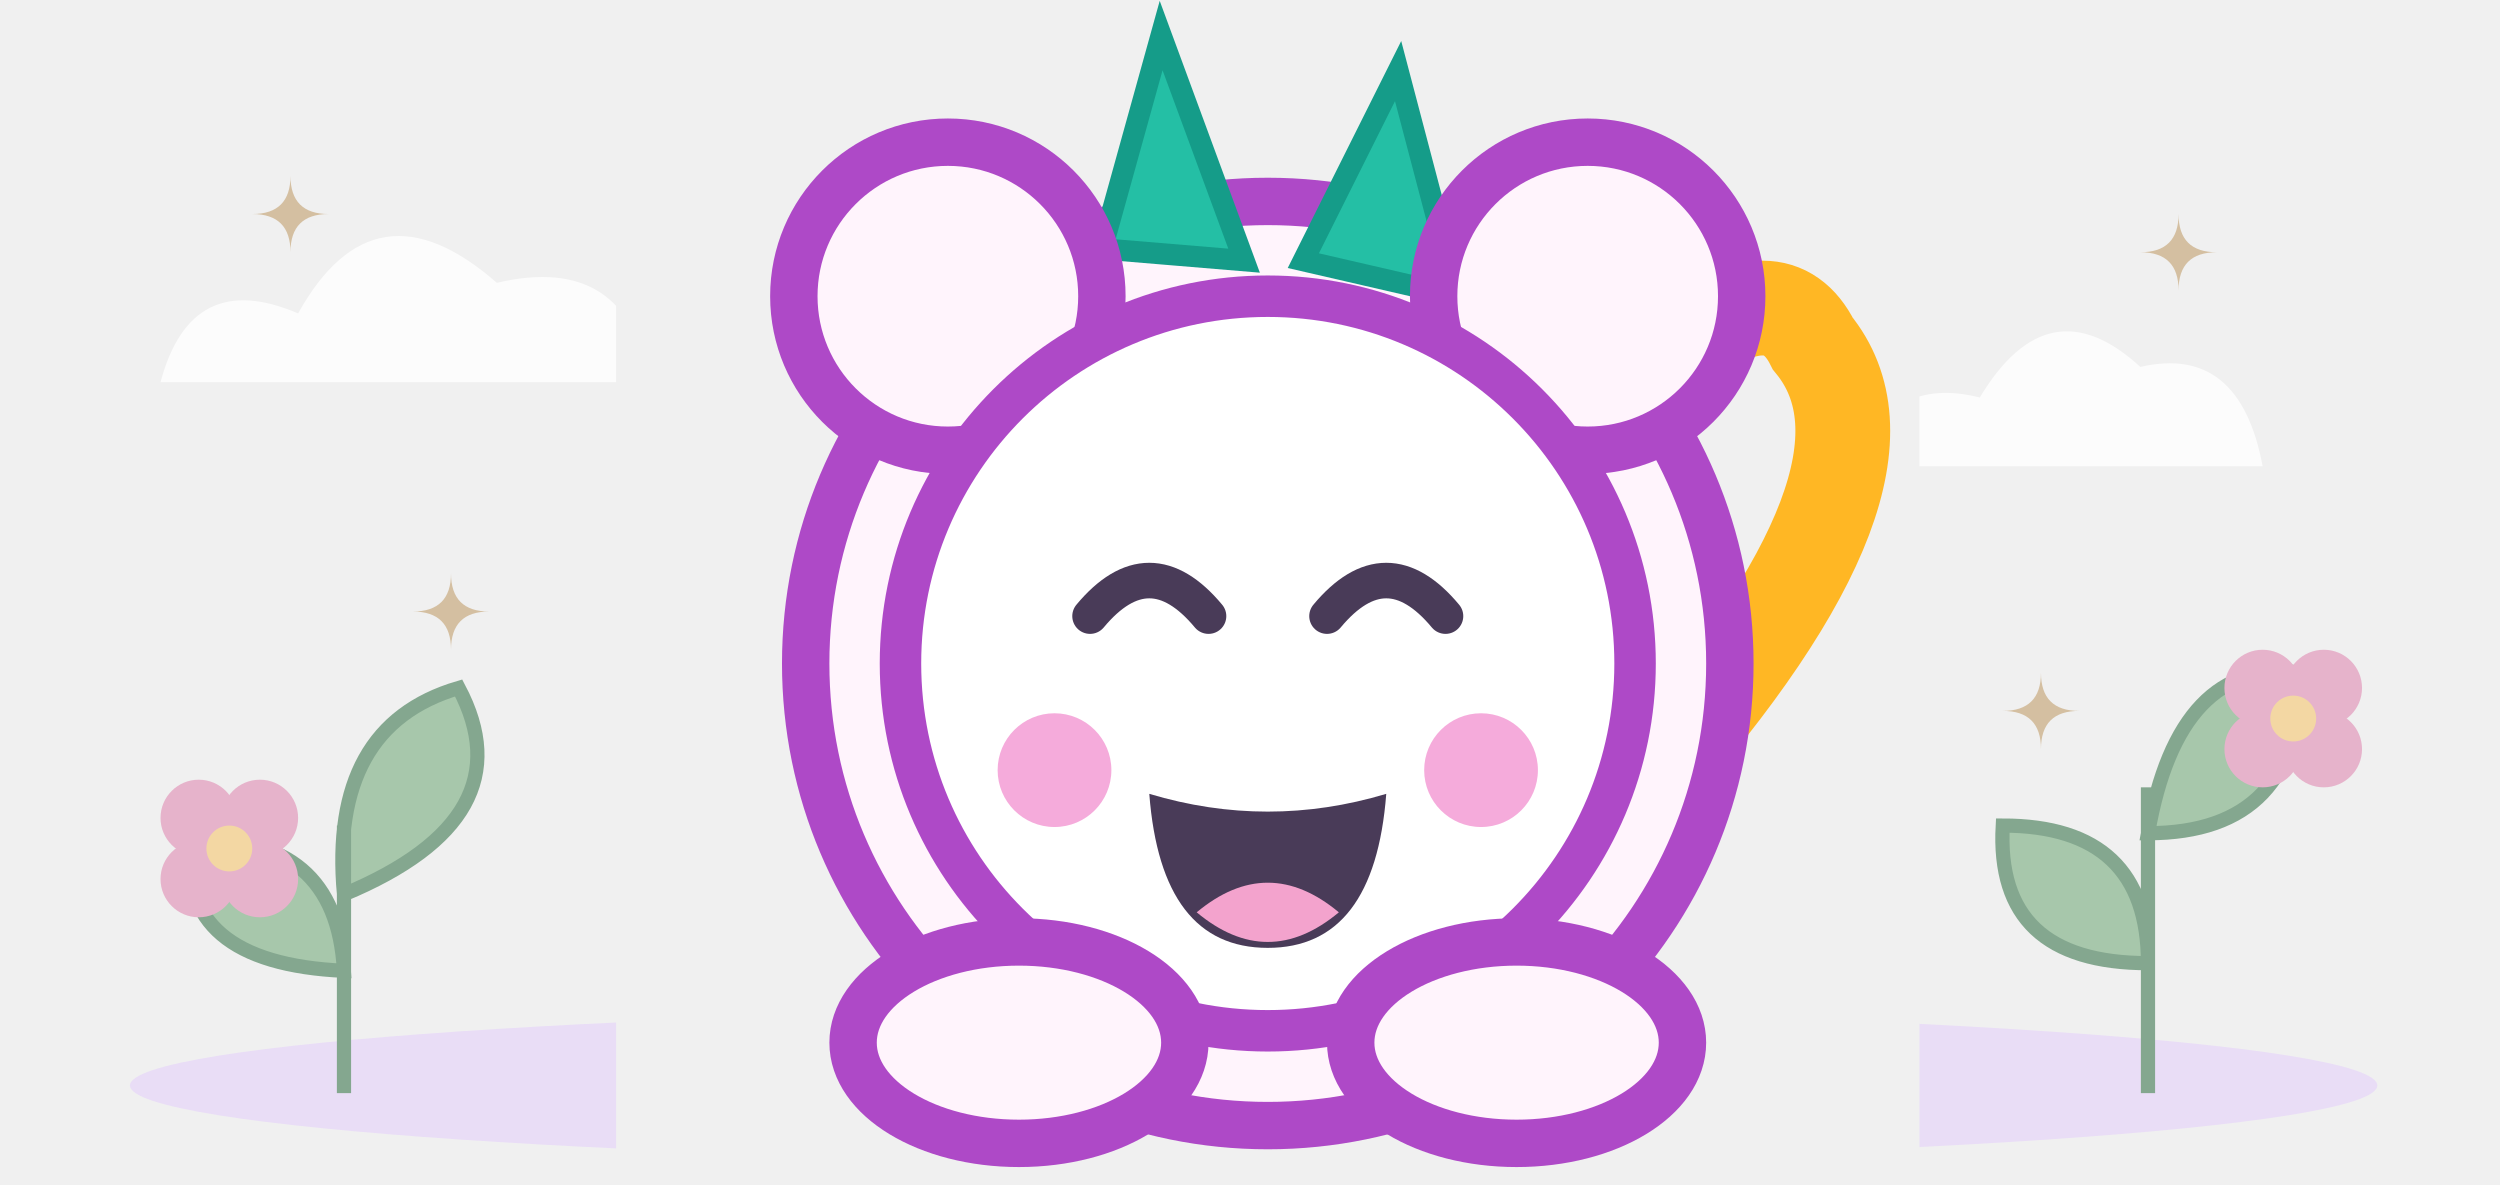
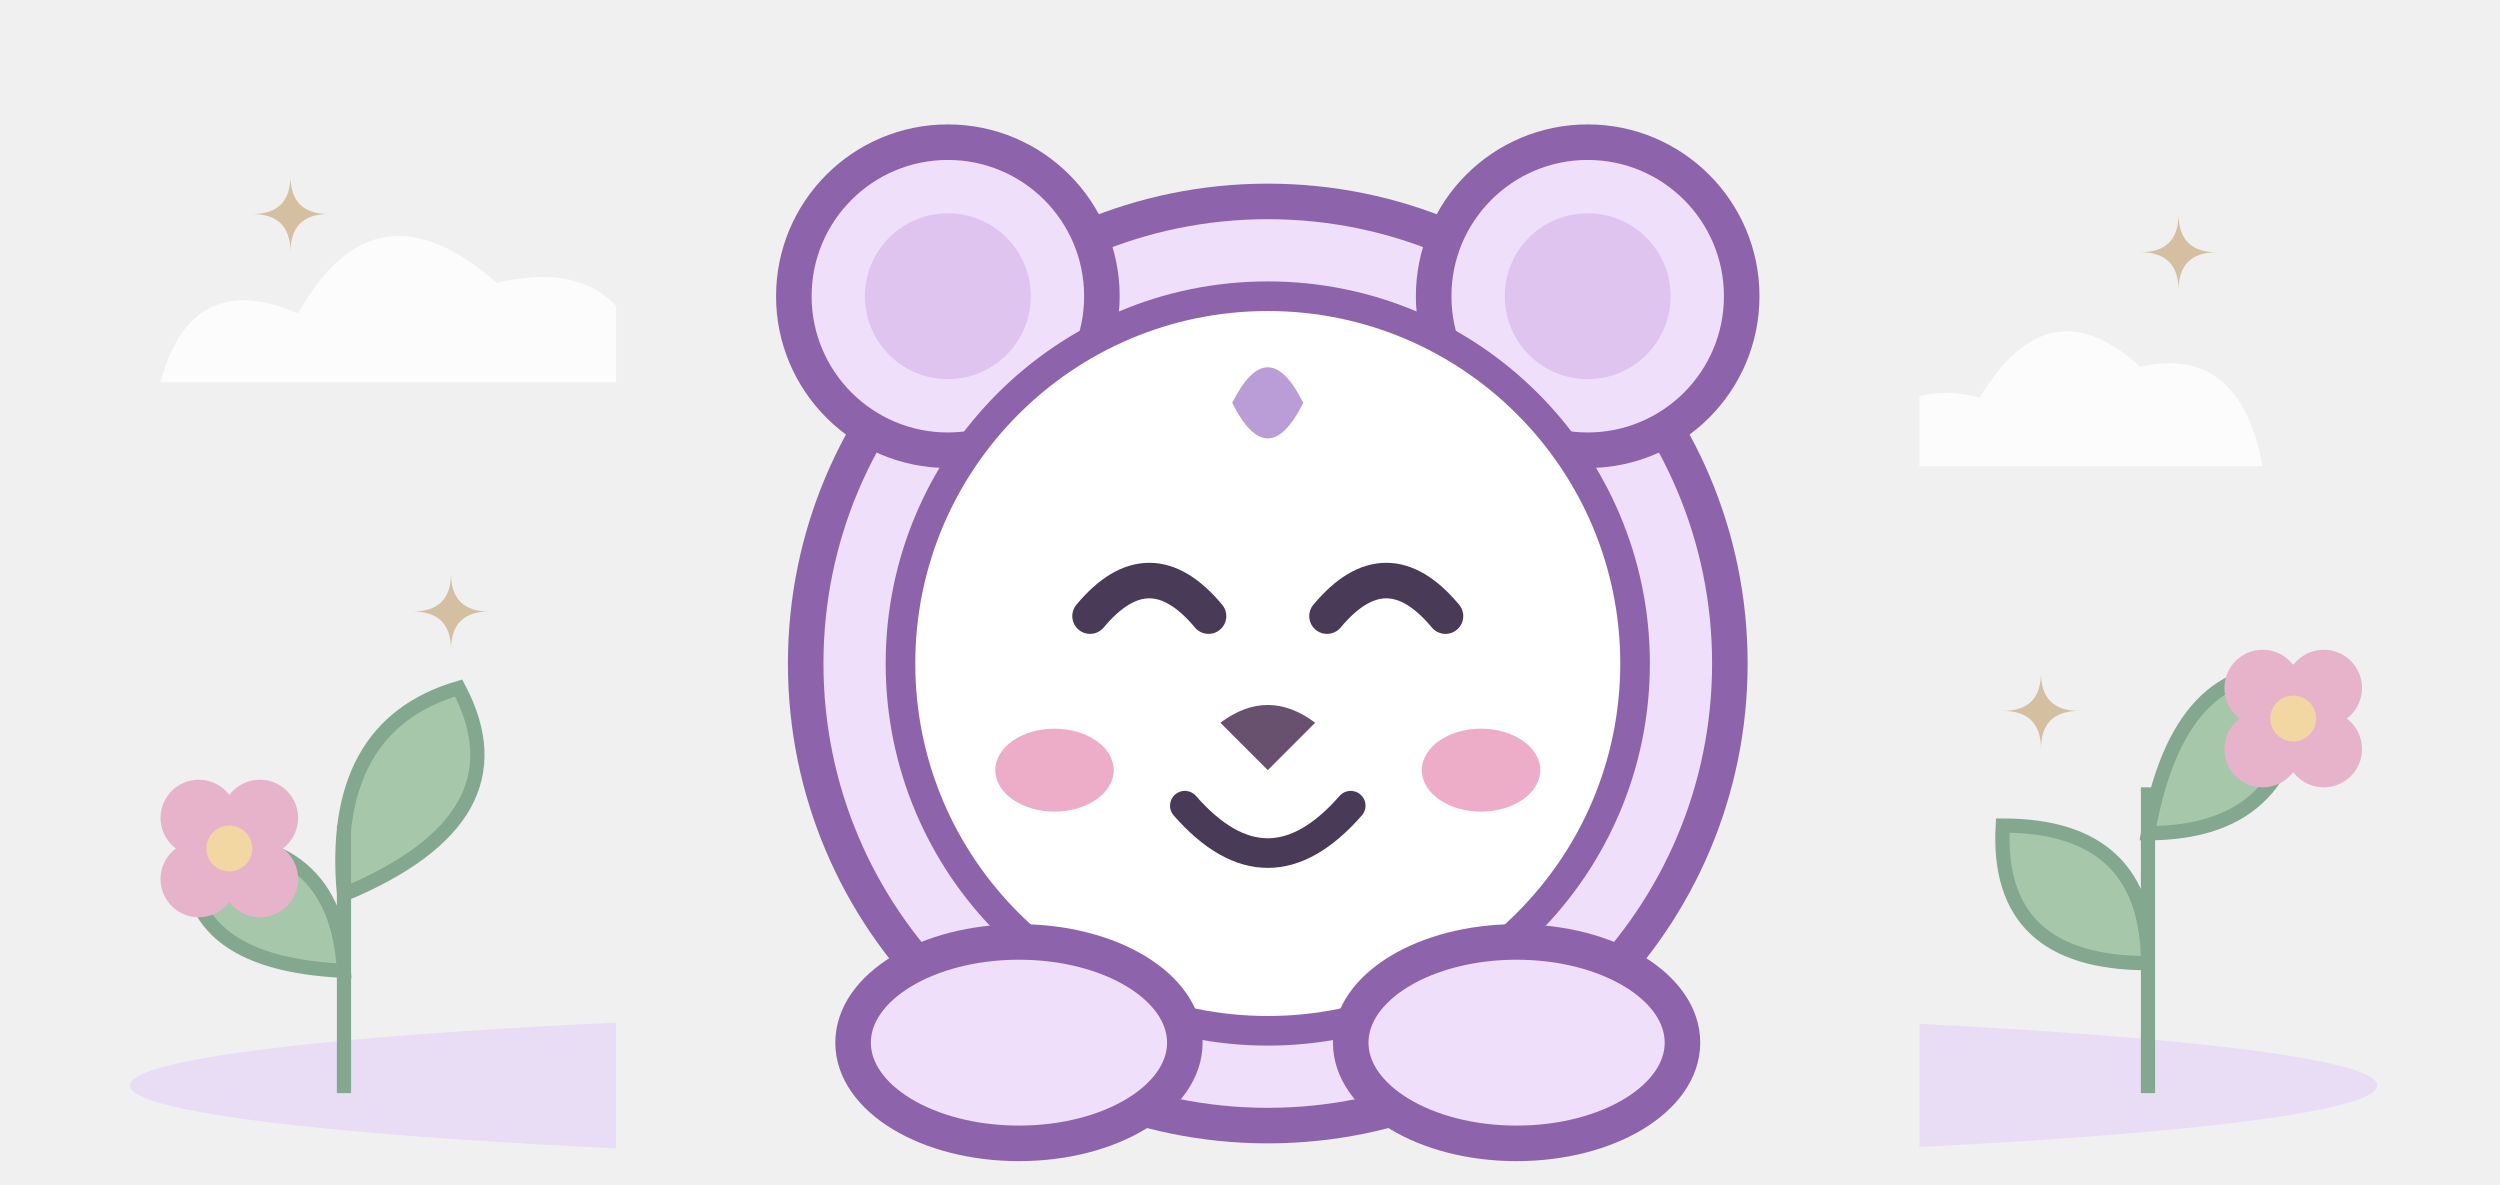
<svg xmlns="http://www.w3.org/2000/svg" width="211" height="100" viewBox="0 0 211 100" fill="none">
  <defs>
    <mask id="pl-cozy-clear">
      <rect width="211" height="100" fill="white" />
      <rect x="52" y="0" width="110" height="100" fill="black" />
    </mask>
  </defs>
  <g mask="url(#pl-cozy-clear)">
    <path d="M105.806 98.064C158.184 98.064 200.645 95.176 200.645 91.613C200.645 88.05 158.184 85.161 105.806 85.161C53.428 85.161 10.968 88.05 10.968 91.613C10.968 95.176 53.428 98.064 105.806 98.064Z" fill="#E9DDF6" />
    <path opacity="0.8" d="M13.548 32.258C15.269 25.806 19.14 23.871 25.161 26.452C29.462 18.71 35.054 17.849 41.935 23.871C49.247 22.151 53.548 24.946 54.839 32.258H13.548ZM156.774 39.355C158.495 34.194 161.935 32.258 167.097 33.548C170.968 27.097 175.484 26.236 180.645 30.968C186.237 29.677 189.677 32.473 190.968 39.355H156.774Z" fill="white" />
    <path d="M24.516 14.839C24.516 16.989 23.441 18.064 21.29 18.064C23.441 18.064 24.516 19.14 24.516 21.29C24.516 19.14 25.591 18.064 27.742 18.064C25.591 18.064 24.516 16.989 24.516 14.839Z" fill="#D4BFA1" />
    <path d="M183.871 18.064C183.871 20.215 182.796 21.29 180.645 21.29C182.796 21.29 183.871 22.366 183.871 24.516C183.871 22.366 184.946 21.29 187.097 21.29C184.946 21.29 183.871 20.215 183.871 18.064Z" fill="#D4BFA1" />
    <path d="M172.258 56.774C172.258 58.925 171.183 60 169.032 60C171.183 60 172.258 61.075 172.258 63.226C172.258 61.075 173.333 60 175.484 60C173.333 60 172.258 58.925 172.258 56.774Z" fill="#D4BFA1" />
    <path d="M38.065 48.387C38.065 50.538 36.989 51.613 34.839 51.613C36.989 51.613 38.065 52.688 38.065 54.839C38.065 52.688 39.14 51.613 41.29 51.613C39.14 51.613 38.065 50.538 38.065 48.387Z" fill="#D4BFA1" />
    <path d="M29.032 92.258V69.677V92.258ZM29.032 81.936C19.57 81.505 15.269 77.85 16.129 70.968C24.301 70.538 28.602 74.194 29.032 81.936ZM29.032 75.484C28.172 66.022 31.398 60.215 38.71 58.065C42.581 65.376 39.355 71.183 29.032 75.484ZM181.29 92.258V66.452V92.258ZM181.29 81.29C172.688 81.29 168.602 77.419 169.032 69.677C177.204 69.677 181.29 73.548 181.29 81.29ZM181.29 70.323C183.011 60.43 187.312 55.914 194.194 56.774C194.194 65.806 189.892 70.323 181.29 70.323Z" fill="#A7C7AB" />
    <path d="M29.032 92.258V69.677M181.29 92.258V66.452M29.032 81.936C19.57 81.505 15.269 77.85 16.129 70.968C24.301 70.538 28.602 74.194 29.032 81.936ZM29.032 75.484C28.172 66.022 31.398 60.215 38.71 58.065C42.581 65.376 39.355 71.183 29.032 75.484ZM181.29 81.29C172.688 81.29 168.602 77.419 169.032 69.677C177.204 69.677 181.29 73.548 181.29 81.29ZM181.29 70.323C183.011 60.43 187.312 55.914 194.194 56.774C194.194 65.806 189.892 70.323 181.29 70.323Z" stroke="#84A78F" stroke-width="1.2" />
    <path d="M16.774 72.258C18.556 72.258 20 70.814 20 69.032C20 67.251 18.556 65.806 16.774 65.806C14.993 65.806 13.548 67.251 13.548 69.032C13.548 70.814 14.993 72.258 16.774 72.258Z" fill="#E6B3CB" />
    <path d="M21.936 72.258C23.717 72.258 25.161 70.814 25.161 69.032C25.161 67.251 23.717 65.806 21.936 65.806C20.154 65.806 18.71 67.251 18.71 69.032C18.71 70.814 20.154 72.258 21.936 72.258Z" fill="#E6B3CB" />
    <path d="M16.774 77.419C18.556 77.419 20 75.975 20 74.194C20 72.412 18.556 70.968 16.774 70.968C14.993 70.968 13.548 72.412 13.548 74.194C13.548 75.975 14.993 77.419 16.774 77.419Z" fill="#E6B3CB" />
    <path d="M21.936 77.419C23.717 77.419 25.161 75.975 25.161 74.194C25.161 72.412 23.717 70.968 21.936 70.968C20.154 70.968 18.71 72.412 18.71 74.194C18.71 75.975 20.154 77.419 21.936 77.419Z" fill="#E6B3CB" />
    <path d="M19.355 73.548C20.424 73.548 21.29 72.682 21.29 71.613C21.29 70.544 20.424 69.677 19.355 69.677C18.286 69.677 17.419 70.544 17.419 71.613C17.419 72.682 18.286 73.548 19.355 73.548Z" fill="#F3D7A3" />
    <path d="M190.968 61.29C192.749 61.29 194.194 59.846 194.194 58.065C194.194 56.283 192.749 54.839 190.968 54.839C189.186 54.839 187.742 56.283 187.742 58.065C187.742 59.846 189.186 61.29 190.968 61.29Z" fill="#E6B3CB" />
    <path d="M196.129 61.29C197.911 61.29 199.355 59.846 199.355 58.065C199.355 56.283 197.911 54.839 196.129 54.839C194.347 54.839 192.903 56.283 192.903 58.065C192.903 59.846 194.347 61.29 196.129 61.29Z" fill="#E6B3CB" />
    <path d="M190.968 66.452C192.749 66.452 194.194 65.007 194.194 63.226C194.194 61.444 192.749 60 190.968 60C189.186 60 187.742 61.444 187.742 63.226C187.742 65.007 189.186 66.452 190.968 66.452Z" fill="#E6B3CB" />
    <path d="M196.129 66.452C197.911 66.452 199.355 65.007 199.355 63.226C199.355 61.444 197.911 60 196.129 60C194.347 60 192.903 61.444 192.903 63.226C192.903 65.007 194.347 66.452 196.129 66.452Z" fill="#E6B3CB" />
    <path d="M193.548 62.581C194.617 62.581 195.484 61.714 195.484 60.645C195.484 59.576 194.617 58.71 193.548 58.71C192.479 58.71 191.613 59.576 191.613 60.645C191.613 61.714 192.479 62.581 193.548 62.581Z" fill="#F3D7A3" />
    <path d="M85.161 43.871C92.287 43.871 98.064 38.094 98.064 30.968C98.064 23.841 92.287 18.064 85.161 18.064C78.035 18.064 72.258 23.841 72.258 30.968C72.258 38.094 78.035 43.871 85.161 43.871Z" fill="#CBB5E6" stroke="#9B829A" stroke-width="1.5" />
    <path d="M129.677 43.871C136.804 43.871 142.581 38.094 142.581 30.968C142.581 23.841 136.804 18.064 129.677 18.064C122.551 18.064 116.774 23.841 116.774 30.968C116.774 38.094 122.551 43.871 129.677 43.871Z" fill="#CBB5E6" stroke="#9B829A" stroke-width="1.5" />
    <path d="M85.161 37.419C88.724 37.419 91.613 34.531 91.613 30.968C91.613 27.405 88.724 24.516 85.161 24.516C81.598 24.516 78.71 27.405 78.71 30.968C78.71 34.531 81.598 37.419 85.161 37.419Z" fill="#F0E6FA" />
    <path d="M129.677 37.419C133.241 37.419 136.129 34.531 136.129 30.968C136.129 27.405 133.241 24.516 129.677 24.516C126.114 24.516 123.226 27.405 123.226 30.968C123.226 34.531 126.114 37.419 129.677 37.419Z" fill="#F0E6FA" />
    <path d="M78.71 42.581C72.258 36.559 67.527 37.634 64.516 45.806C58.925 49.677 58.065 54.624 61.935 60.645C55.914 67.527 56.774 73.333 64.516 78.064C63.226 87.527 67.742 92.043 78.064 91.613C82.366 98.064 87.957 98.925 94.839 94.194C101.29 100.645 107.527 100.645 113.548 94.194C122.151 99.785 128.817 98.925 133.548 91.613C143.441 91.613 147.527 86.882 145.806 77.419C153.548 73.548 155.054 67.742 150.323 60C154.194 51.828 152.043 45.806 143.871 41.935C140.86 32.473 135.914 29.677 129.032 33.548C121.72 26.237 114.194 26.021 106.452 32.903C100.43 27.312 94.839 30.538 89.677 42.581H78.71Z" fill="#CBB5E6" stroke="#9B829A" stroke-width="1.5" />
    <path d="M88.387 96.774C96.226 96.774 102.581 93.308 102.581 89.032C102.581 84.757 96.226 81.29 88.387 81.29C80.548 81.29 74.194 84.757 74.194 89.032C74.194 93.308 80.548 96.774 88.387 96.774Z" fill="#CBB5E6" stroke="#9B829A" stroke-width="1.2" />
    <path d="M127.097 96.774C134.936 96.774 141.29 93.308 141.29 89.032C141.29 84.757 134.936 81.29 127.097 81.29C119.258 81.29 112.903 84.757 112.903 89.032C112.903 93.308 119.258 96.774 127.097 96.774Z" fill="#CBB5E6" stroke="#9B829A" stroke-width="1.2" />
    <path d="M107.097 70.323C115.648 70.323 122.581 65.123 122.581 58.71C122.581 52.296 115.648 47.097 107.097 47.097C98.545 47.097 91.613 52.296 91.613 58.71C91.613 65.123 98.545 70.323 107.097 70.323Z" fill="#F0E6FA" />
    <path d="M104.516 55.484C106.237 53.763 107.957 53.763 109.677 55.484L107.097 58.71L104.516 55.484Z" fill="#9B829A" />
    <path d="M90.323 49.677C92.473 47.097 94.624 47.097 96.774 49.677M117.419 49.677C119.57 47.097 121.72 47.097 123.871 49.677" stroke="#69536D" stroke-width="2.5" stroke-linecap="round" />
    <path opacity="0.6" d="M88.387 61.29C91.238 61.29 93.548 60.135 93.548 58.71C93.548 57.284 91.238 56.129 88.387 56.129C85.537 56.129 83.226 57.284 83.226 58.71C83.226 60.135 85.537 61.29 88.387 61.29Z" fill="#E2A4B7" />
    <path opacity="0.6" d="M126.452 61.29C129.302 61.29 131.613 60.135 131.613 58.71C131.613 57.284 129.302 56.129 126.452 56.129C123.601 56.129 121.29 57.284 121.29 58.71C121.29 60.135 123.601 61.29 126.452 61.29Z" fill="#E2A4B7" />
    <path d="M101.935 61.935C105.376 64.946 108.817 64.946 112.258 61.935" stroke="#9B829A" stroke-width="1.6" stroke-linecap="round" />
    <path d="M105.806 76.774C105.806 76.774 92.258 69.032 94.839 62.581C96.989 59.57 100.645 59.785 105.806 63.226C110.968 59.785 114.624 59.57 116.774 62.581C118.495 66.882 114.839 71.613 105.806 76.774Z" fill="#DC9EB7" stroke="#9B829A" stroke-width="1.2" />
    <path d="M80.772 75.585C85.616 77.844 90.641 77.319 91.996 74.412C93.352 71.506 90.524 67.319 85.68 65.06C80.836 62.801 75.81 63.326 74.455 66.233C73.1 69.139 75.928 73.326 80.772 75.585Z" fill="#CBB5E6" />
    <path d="M132.777 75.585C137.62 73.326 140.449 69.139 139.093 66.233C137.738 63.326 132.713 62.801 127.869 65.06C123.025 67.319 120.197 71.506 121.552 74.412C122.907 77.319 127.933 77.844 132.777 75.585Z" fill="#CBB5E6" />
    <g opacity="0.5">
      <path d="M103.871 82.581V89.677V82.581ZM101.935 84.516H105.806H101.935ZM101.935 87.742H105.806H101.935Z" fill="black" />
      <path d="M103.871 82.581V89.677M101.935 84.516H105.806M101.935 87.742H105.806" stroke="#9B829A" stroke-width="0.8" />
    </g>
  </g>
  <g transform="translate(57 0) scale(1)">
-     <g data-cozy-mascot="true">
-       <path d="M82 66Q105 40 96 29Q93 23 85 29" fill="none" stroke="#FFB724" stroke-width="8" stroke-linecap="round" />
-       <circle cx="50" cy="56" r="39" fill="#FFF4FC" stroke="#AE49C7" stroke-width="4" />
-       <path d="M36 21L41 3L48 22Z M53 22L61 6L66 25Z" fill="#24BFA5" stroke="#159C89" stroke-width="1.8" />
-       <circle cx="23" cy="25" r="13" fill="#FFF4FC" stroke="#AE49C7" stroke-width="4" />
-       <circle cx="77" cy="25" r="13" fill="#FFF4FC" stroke="#AE49C7" stroke-width="4" />
-       <circle cx="50" cy="56" r="31" fill="#FFFFFF" stroke="#AE49C7" stroke-width="3.5" />
-       <path d="M35 52Q40 46 45 52M55 52Q60 46 65 52" stroke="#493B58" stroke-width="3" fill="none" stroke-linecap="round" />
-       <circle cx="32" cy="65" r="4.8" fill="#F5ABDB" />
-       <circle cx="68" cy="65" r="4.8" fill="#F5ABDB" />
-       <path d="M40 67Q50 70 60 67Q59 80 50 80Q41 80 40 67Z" fill="#493B58" />
-       <path d="M44 77Q50 72 56 77Q50 82 44 77Z" fill="#F3A3CD" />
-       <ellipse cx="29" cy="88" rx="14" ry="8.5" fill="#FFF4FC" stroke="#AE49C7" stroke-width="4" />
-       <ellipse cx="71" cy="88" rx="14" ry="8.5" fill="#FFF4FC" stroke="#AE49C7" stroke-width="4" />
+     <g data-cozy-mascot="true" data-companion-world="soft">
+       <circle cx="50" cy="56" r="39" fill="#F0DFFA" stroke="#8D63AC" stroke-width="3" />
+       <circle cx="23" cy="25" r="13" fill="#F0DFFA" stroke="#8D63AC" stroke-width="3" />
+       <circle cx="23" cy="25" r="7" fill="#DEC4EF" />
+       <circle cx="77" cy="25" r="13" fill="#F0DFFA" stroke="#8D63AC" stroke-width="3" />
+       <circle cx="77" cy="25" r="7" fill="#DEC4EF" />
+       <circle cx="50" cy="56" r="31" fill="#FFFFFF" stroke="#8D63AC" stroke-width="2.5" />
+       <path d="M35 52Q40 46 45 52M55 52Q60 46 65 52" stroke="#493B58" stroke-width="3" stroke-linecap="round" fill="none" />
+       <ellipse cx="32" cy="65" rx="5" ry="3.5" fill="#EDADC9" />
+       <ellipse cx="68" cy="65" rx="5" ry="3.5" fill="#EDADC9" />
+       <path d="M46 61Q50 58 54 61L50 65Z" fill="#67516F" />
+       <path d="M43 68Q50 76 57 68" stroke="#493B58" stroke-width="2.5" fill="none" stroke-linecap="round" />
+       <ellipse cx="29" cy="88" rx="14" ry="8.5" fill="#F0DFFA" stroke="#8D63AC" stroke-width="3" />
+       <ellipse cx="71" cy="88" rx="14" ry="8.5" fill="#F0DFFA" stroke="#8D63AC" stroke-width="3" />
+       <path d="M47 34Q50 28 53 34Q50 40 47 34Z" fill="#BA9DD6" />
    </g>
  </g>
</svg>
